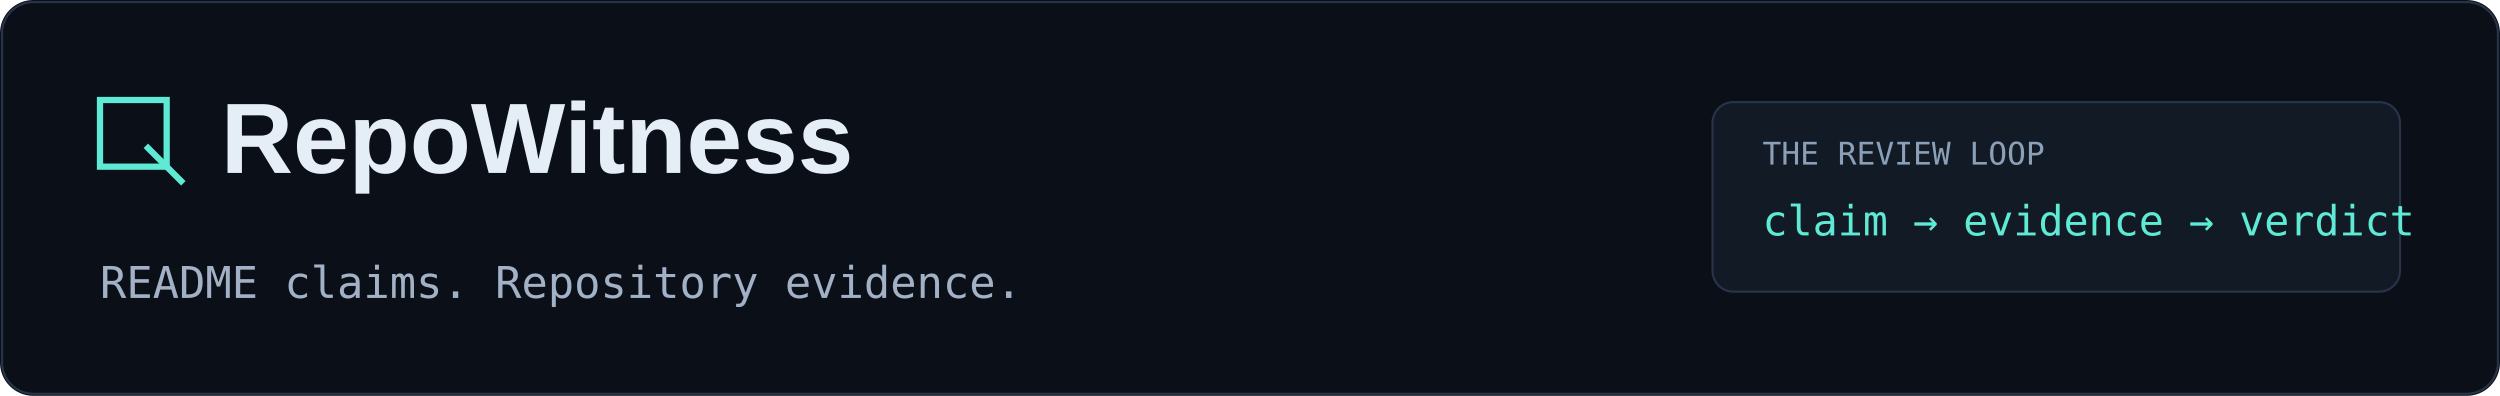
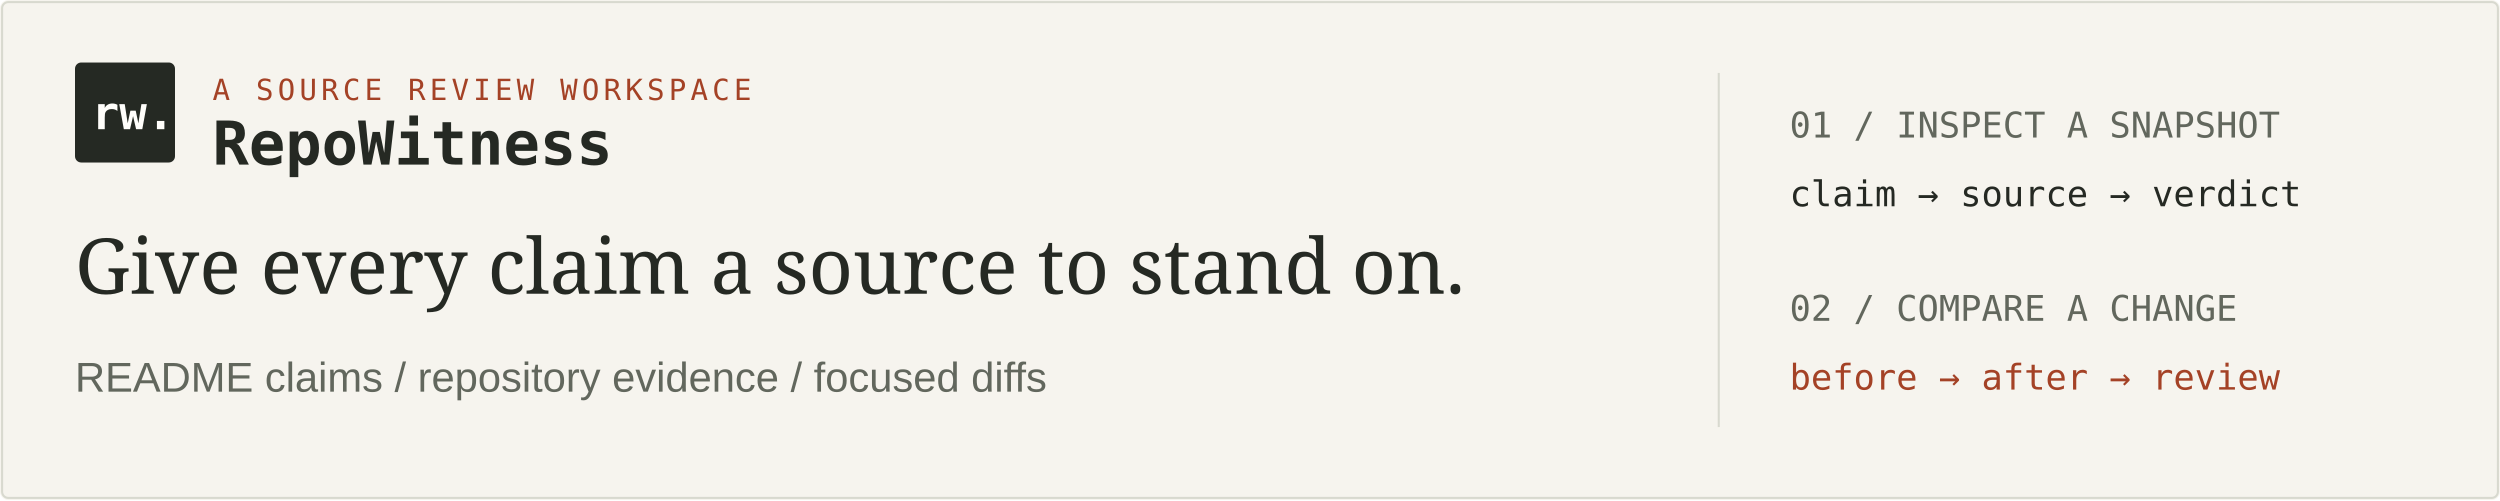
- <svg xmlns="http://www.w3.org/2000/svg" width="1200" height="190" viewBox="0 0 1200 190" role="img" aria-labelledby="title desc">
-   <rect width="1200" height="190" rx="16" fill="#0b1018" />
-   <rect x="1" y="1" width="1198" height="188" rx="15" fill="none" stroke="#273449" />
-   <path d="M48 48h32v32H48z" fill="none" stroke="#5eead4" stroke-width="3" />
-   <path d="m70 70 18 18" stroke="#5eead4" stroke-width="3" />
-   <text x="106" y="83" fill="#e5edf7" font-family="Arial, Helvetica, sans-serif" font-size="48" font-weight="700">RepoWitness</text>
-   <text x="48" y="143" fill="#a2b1c6" font-family="Consolas, monospace" font-size="21">README claims. Repository evidence.</text>
-   <rect x="822" y="49" width="330" height="91" rx="10" fill="#121a26" stroke="#273449" />
-   <text x="846" y="79" fill="#8ba0b7" font-family="Consolas, monospace" font-size="15">THE REVIEW LOOP</text>
-   <text x="846" y="113" fill="#5eead4" font-family="Consolas, monospace" font-size="20">claim → evidence → verdict</text>
+ <svg xmlns="http://www.w3.org/2000/svg" width="1200" height="240" viewBox="0 0 1200 240" role="img" aria-labelledby="title desc">
+   <rect width="1200" height="240" rx="4" fill="#f6f4ee" />
+   <rect x="1" y="1" width="1198" height="238" rx="3" fill="none" stroke="#d8d9cf" />
+   <rect x="36" y="30" width="48" height="48" rx="3" fill="#252923" />
+   <text x="44" y="62" fill="#fffefb" font-family="Consolas, monospace" font-size="22" font-weight="700">rw.</text>
+   <text x="102" y="48" fill="#a44226" font-family="Consolas, monospace" font-size="14" letter-spacing="2">A SOURCE REVIEW WORKSPACE</text>
+   <text x="102" y="79" fill="#252923" font-family="Consolas, monospace" font-size="29" font-weight="700">RepoWitness</text>
+   <text x="36" y="141" fill="#252923" font-family="Georgia, serif" font-size="37">Give every claim a source to stand on.</text>
+   <text x="36" y="188" fill="#62675d" font-family="Arial, sans-serif" font-size="20">README claims / repository evidence / focused diffs</text>
+   <path d="M825 35V205" stroke="#d8d9cf" />
+   <g font-family="Consolas, monospace" font-size="17">
+     <text x="859" y="66" fill="#62675d">01 / INSPECT A SNAPSHOT</text>
+     <text x="859" y="99" fill="#252923">claim → source → verdict</text>
+     <text x="859" y="154" fill="#62675d">02 / COMPARE A CHANGE</text>
+     <text x="859" y="187" fill="#a44226">before → after → review</text>
+   </g>
</svg>
